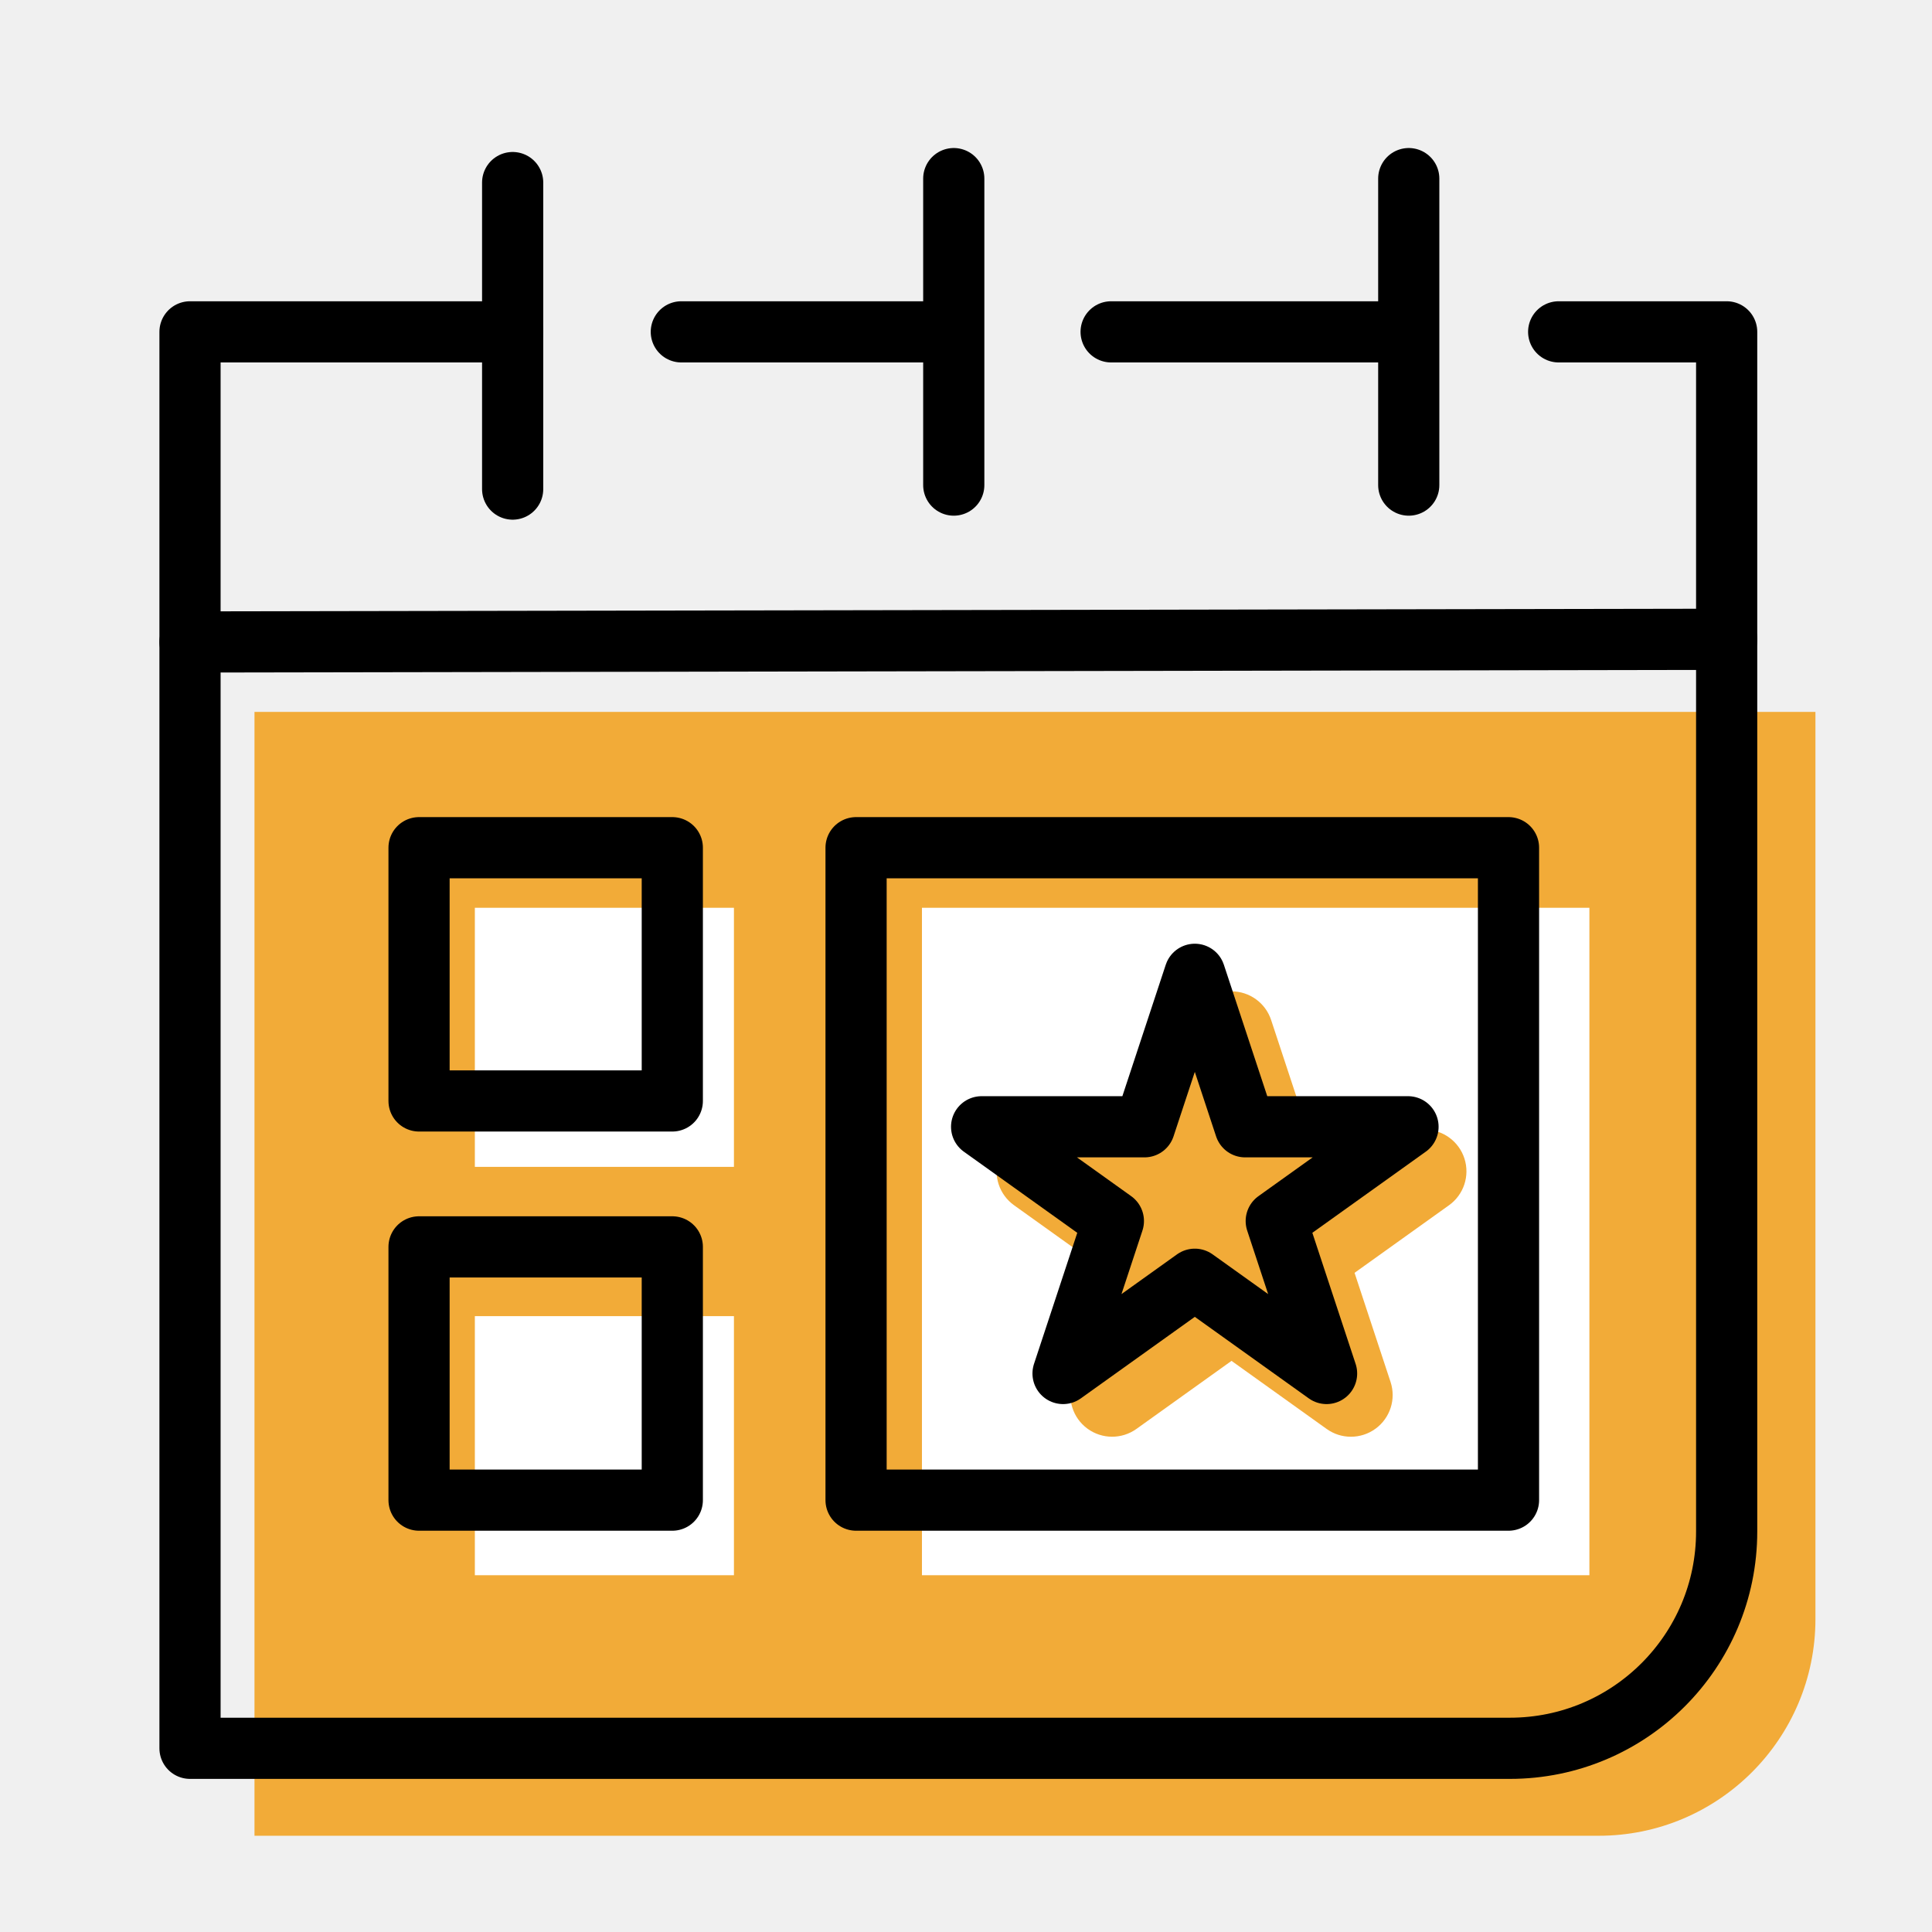
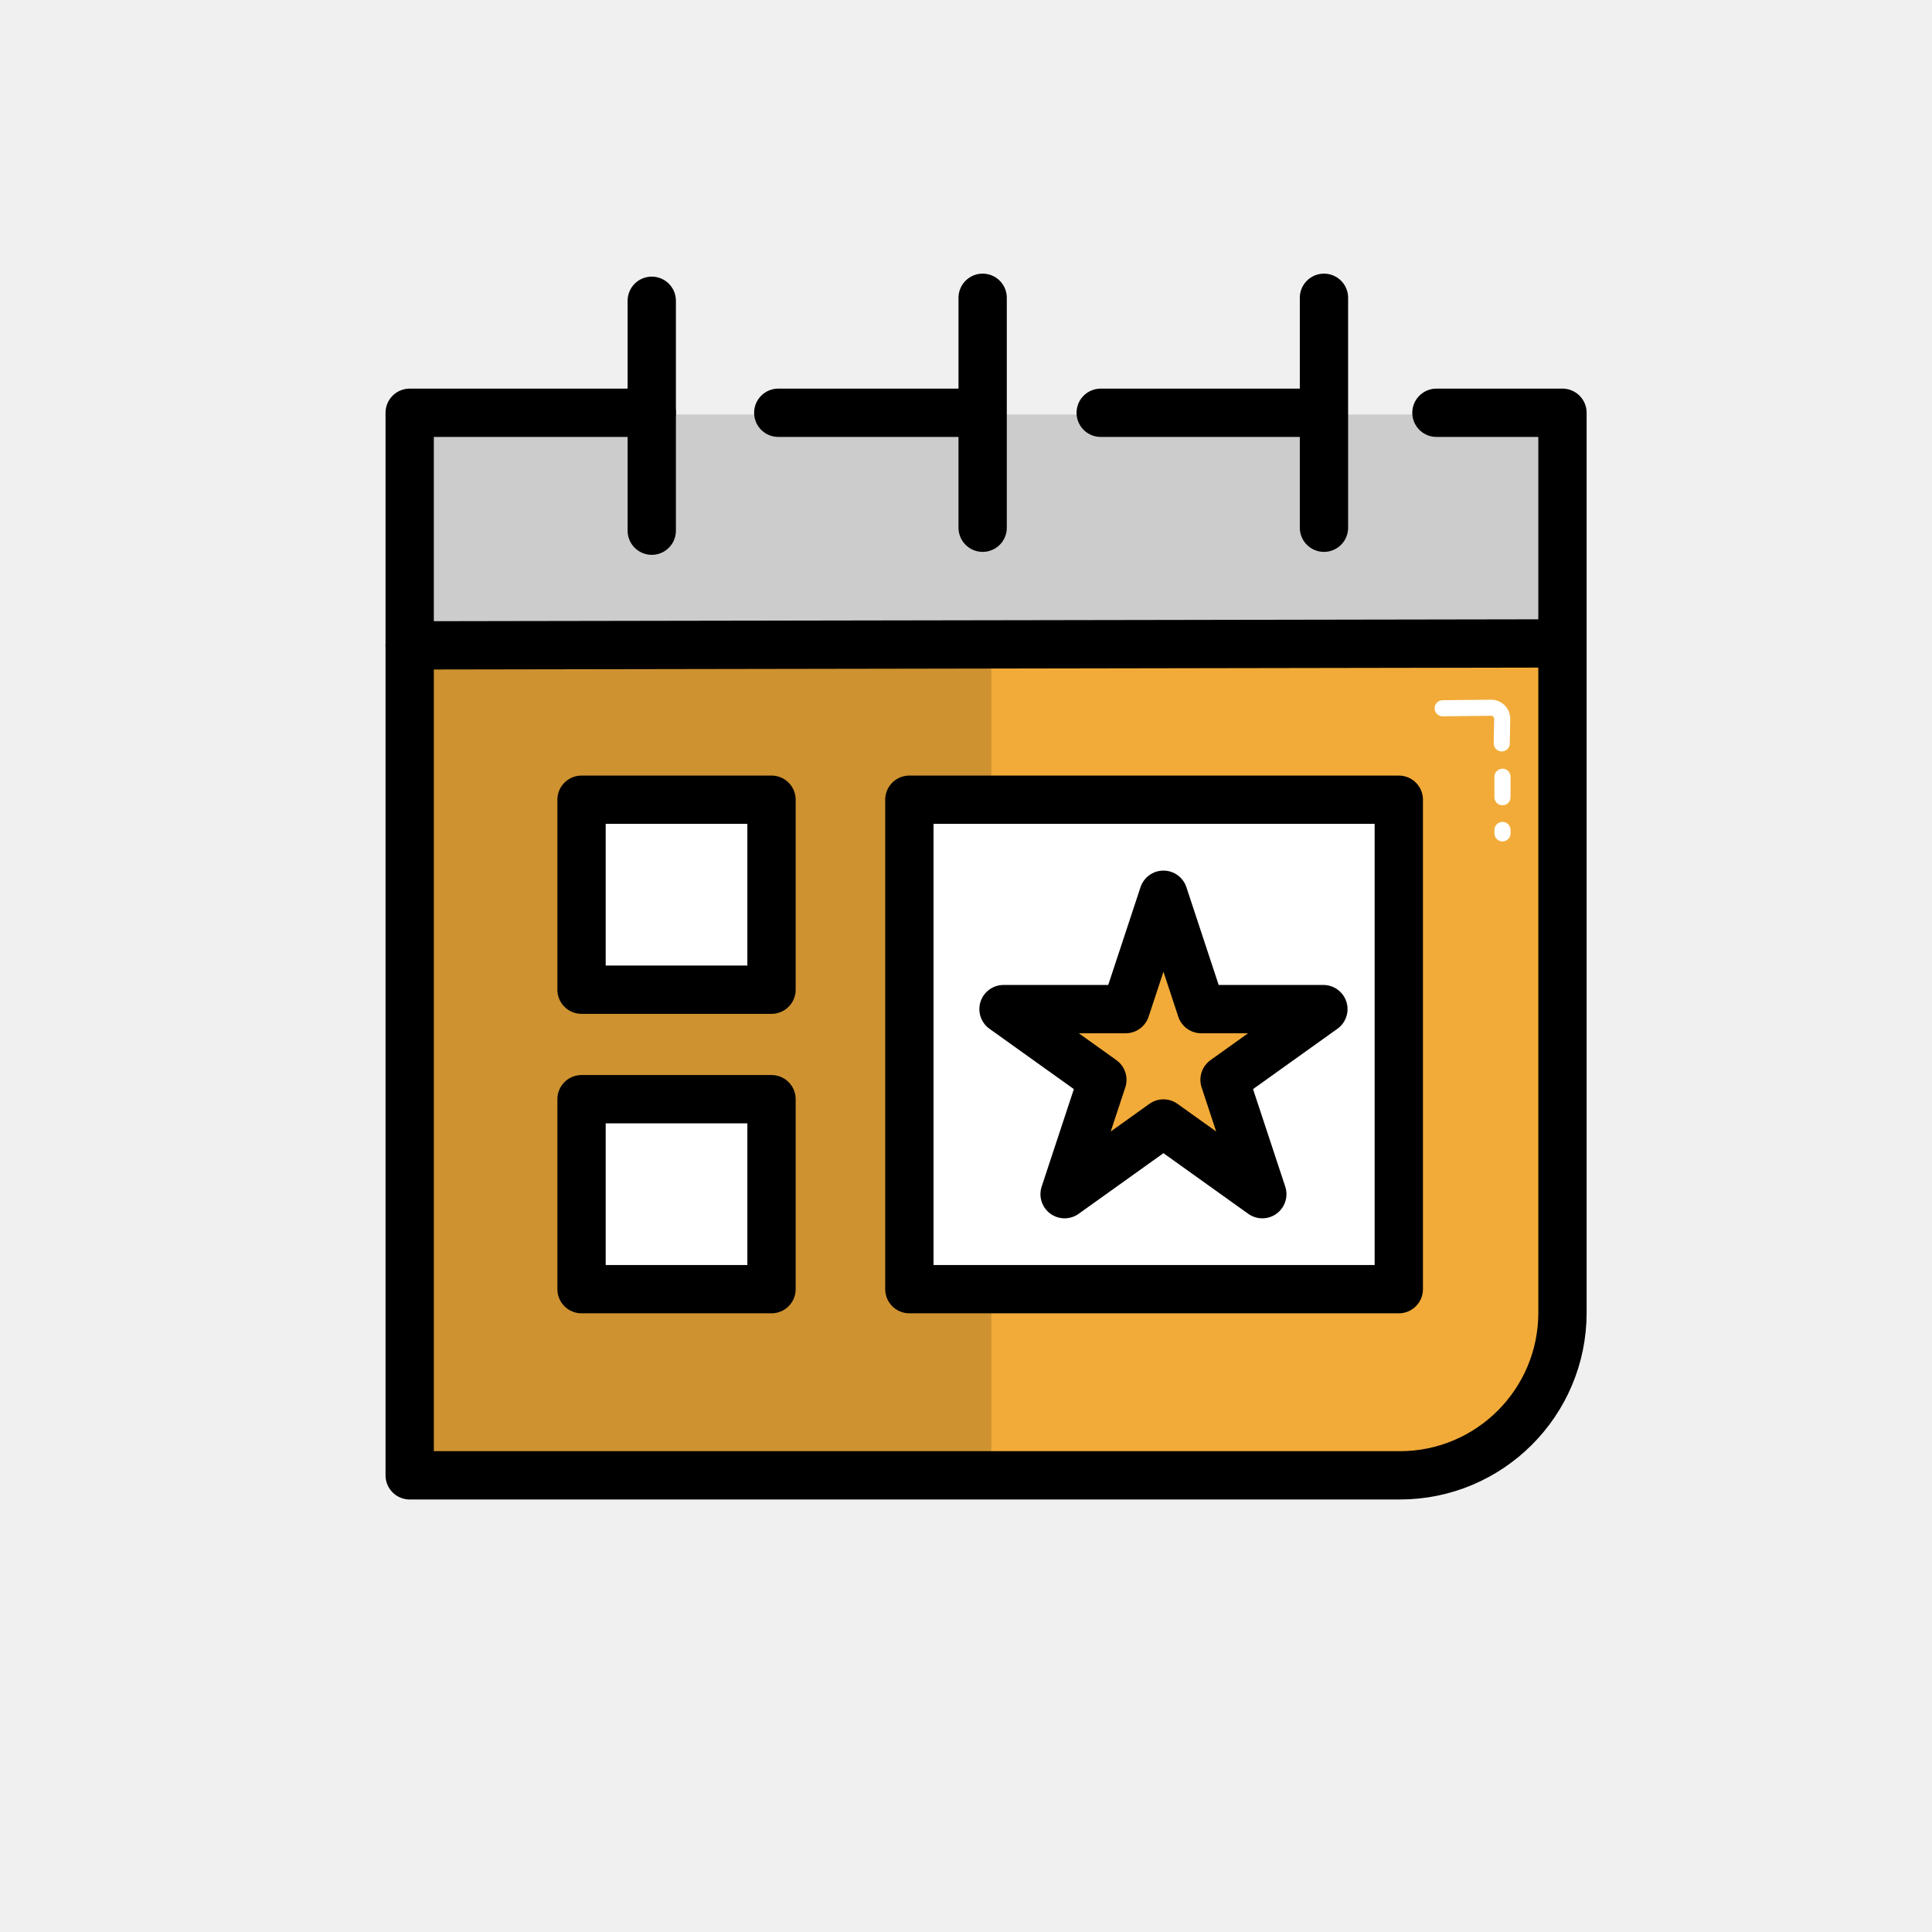
<svg xmlns="http://www.w3.org/2000/svg" viewBox="0 0 600 600">
  <g id="color">
-     <path d="M79.03,221.09h484.77V502.8c0,37.15-30.16,67.31-67.31,67.31H79.03V221.09h0Z" style="fill:#f2ab38;" />
-   </g>
-   <g id="white">
-     <rect x="147.47" y="408.74" width="80.46" height="80.46" style="fill:#fff;" />
-     <rect x="147.47" y="281.92" width="80.46" height="80.46" style="fill:#fff;" />
-     <path d="M286.32,281.92v207.28h207.28v-207.28h-207.28Zm163.68,92.38l-29.33,20.99,11.18,33.89c1.76,5.32-.11,11.17-4.63,14.49-2.28,1.68-4.98,2.52-7.68,2.52s-5.28-.81-7.54-2.42l-29.54-21.14-29.54,21.14c-4.56,3.26-10.7,3.22-15.22-.1-4.52-3.32-6.38-9.17-4.63-14.49l11.18-33.89-29.33-20.99c-4.58-3.28-6.52-9.13-4.8-14.49,1.72-5.36,6.71-9,12.34-9h36.47l11.23-34.04c1.75-5.31,6.71-8.9,12.3-8.9s10.55,3.59,12.3,8.9l11.23,34.04h36.47c5.63,0,10.62,3.64,12.34,9,1.72,5.36-.22,11.22-4.8,14.49Z" style="fill:#fff;" />
+     <path d="M133.39,200.11H482.39v212.5c0,27.87-22.63,50.5-50.5,50.5H133.39V200.11h0Z" style="fill:#f2ab38;" />
  </g>
  <g id="Ebene_2">
-     <path d="M484.06,103.06h52.17V475.62c0,37.19-30.15,67.33-67.33,67.33H59.01V103.06h100.21" style="fill:none; stroke:#000; stroke-linecap:round; stroke-linejoin:round; stroke-width:19px;" />
-     <line x1="345.07" y1="103.06" x2="437.27" y2="103.06" style="fill:none; stroke:#000; stroke-linecap:round; stroke-linejoin:round; stroke-width:19px;" />
-     <line x1="211.59" y1="103.06" x2="294.2" y2="103.06" style="fill:none; stroke:#000; stroke-linecap:round; stroke-linejoin:round; stroke-width:19px;" />
-     <line x1="159.21" y1="56.7" x2="159.21" y2="151.89" style="fill:none; stroke:#000; stroke-linecap:round; stroke-linejoin:round; stroke-width:19px;" />
-     <line x1="296.2" y1="55.47" x2="296.2" y2="150.65" style="fill:none; stroke:#000; stroke-linecap:round; stroke-linejoin:round; stroke-width:19px;" />
-     <line x1="437.5" y1="55.47" x2="437.5" y2="150.65" style="fill:none; stroke:#000; stroke-linecap:round; stroke-linejoin:round; stroke-width:19px;" />
-     <line x1="59.01" y1="199.37" x2="536.23" y2="198.54" style="fill:none; stroke:#000; stroke-linecap:round; stroke-linejoin:round; stroke-width:19px;" />
-     <rect x="130.14" y="387.23" width="78.65" height="78.65" style="fill:none; stroke:#000; stroke-linecap:round; stroke-linejoin:round; stroke-width:19px;" />
-     <rect x="130.14" y="263.26" width="78.65" height="78.65" style="fill:none; stroke:#000; stroke-linecap:round; stroke-linejoin:round; stroke-width:19px;" />
-     <rect x="265.86" y="263.26" width="202.62" height="202.62" style="fill:none; stroke:#000; stroke-linecap:round; stroke-linejoin:round; stroke-width:19px;" />
-     <polygon points="371.06 302.58 386.69 349.93 437.27 349.93 396.35 379.2 411.98 426.55 371.06 397.28 330.14 426.55 345.77 379.2 304.85 349.93 355.43 349.93 371.06 302.58" style="fill:none; stroke:#000; stroke-linecap:round; stroke-linejoin:round; stroke-width:19px;" />
+     <g>
+       <path d="M446.1,128.19h39.14V407.67c0,27.9-22.62,50.51-50.51,50.51H127.23V128.19h75.17" style="fill:none; stroke:#000; stroke-linecap:round; stroke-linejoin:round; stroke-width:15px;" />
+       <line x1="341.83" y1="128.19" x2="411" y2="128.19" style="fill:none; stroke:#000; stroke-linecap:round; stroke-linejoin:round; stroke-width:15px;" />
+       <line x1="241.7" y1="128.19" x2="303.67" y2="128.19" style="fill:none; stroke:#000; stroke-linecap:round; stroke-linejoin:round; stroke-width:15px;" />
+       <line x1="202.41" y1="93.41" x2="202.41" y2="164.81" style="fill:none; stroke:#000; stroke-linecap:round; stroke-linejoin:round; stroke-width:15px;" />
+       <line x1="305.17" y1="92.48" x2="305.17" y2="163.89" style="fill:none; stroke:#000; stroke-linecap:round; stroke-linejoin:round; stroke-width:15px;" />
+       <line x1="411.17" y1="92.48" x2="411.17" y2="163.89" style="fill:none; stroke:#000; stroke-linecap:round; stroke-linejoin:round; stroke-width:15px;" />
+       <line x1="127.23" y1="200.43" x2="485.23" y2="199.82" style="fill:none; stroke:#000; stroke-linecap:round; stroke-linejoin:round; stroke-width:15px;" />
+       <rect x="127.23" y="200.12" width="180.65" height="258.07" style="opacity:.15;" />
+       <rect x="127.23" y="128.71" width="358" height="71.1" style="opacity:.15;" />
+       <rect x="180.6" y="341.36" width="59" height="59" style="fill:#fff; stroke:#000; stroke-linecap:round; stroke-linejoin:round; stroke-width:15px;" />
+       <rect x="180.6" y="248.36" width="59" height="59" style="fill:#fff; stroke:#000; stroke-linecap:round; stroke-linejoin:round; stroke-width:15px;" />
+       <path d="M282.41,248.36v152h152V248.36h-152Zm109.61,122.5l-30.7-21.95-30.7,21.95,11.73-35.52-30.7-21.95h37.94l11.73-35.52,11.73,35.52h37.94l-30.7,21.95,11.73,35.52Z" style="fill:#fff; stroke:#000; stroke-linecap:round; stroke-linejoin:round; stroke-width:15px;" />
+     </g>
+   </g>
+   <g id="Ebene_4">
+     <g>
+       <line x1="466.61" y1="241.23" x2="466.61" y2="247.59" style="fill:none; stroke:#fff; stroke-linecap:round; stroke-linejoin:round; stroke-width:5px;" />
+       <path d="M448.03,219.96l15.04-.17c1.92-.02,3.48,1.54,3.45,3.46l-.14,7.62" style="fill:none; stroke:#fff; stroke-linecap:round; stroke-linejoin:round; stroke-width:5px;" />
+       <line x1="466.61" y1="257.75" x2="466.61" y2="258.81" style="fill:none; stroke:#fff; stroke-linecap:round; stroke-linejoin:round; stroke-width:5px;" />
+     </g>
  </g>
</svg>
